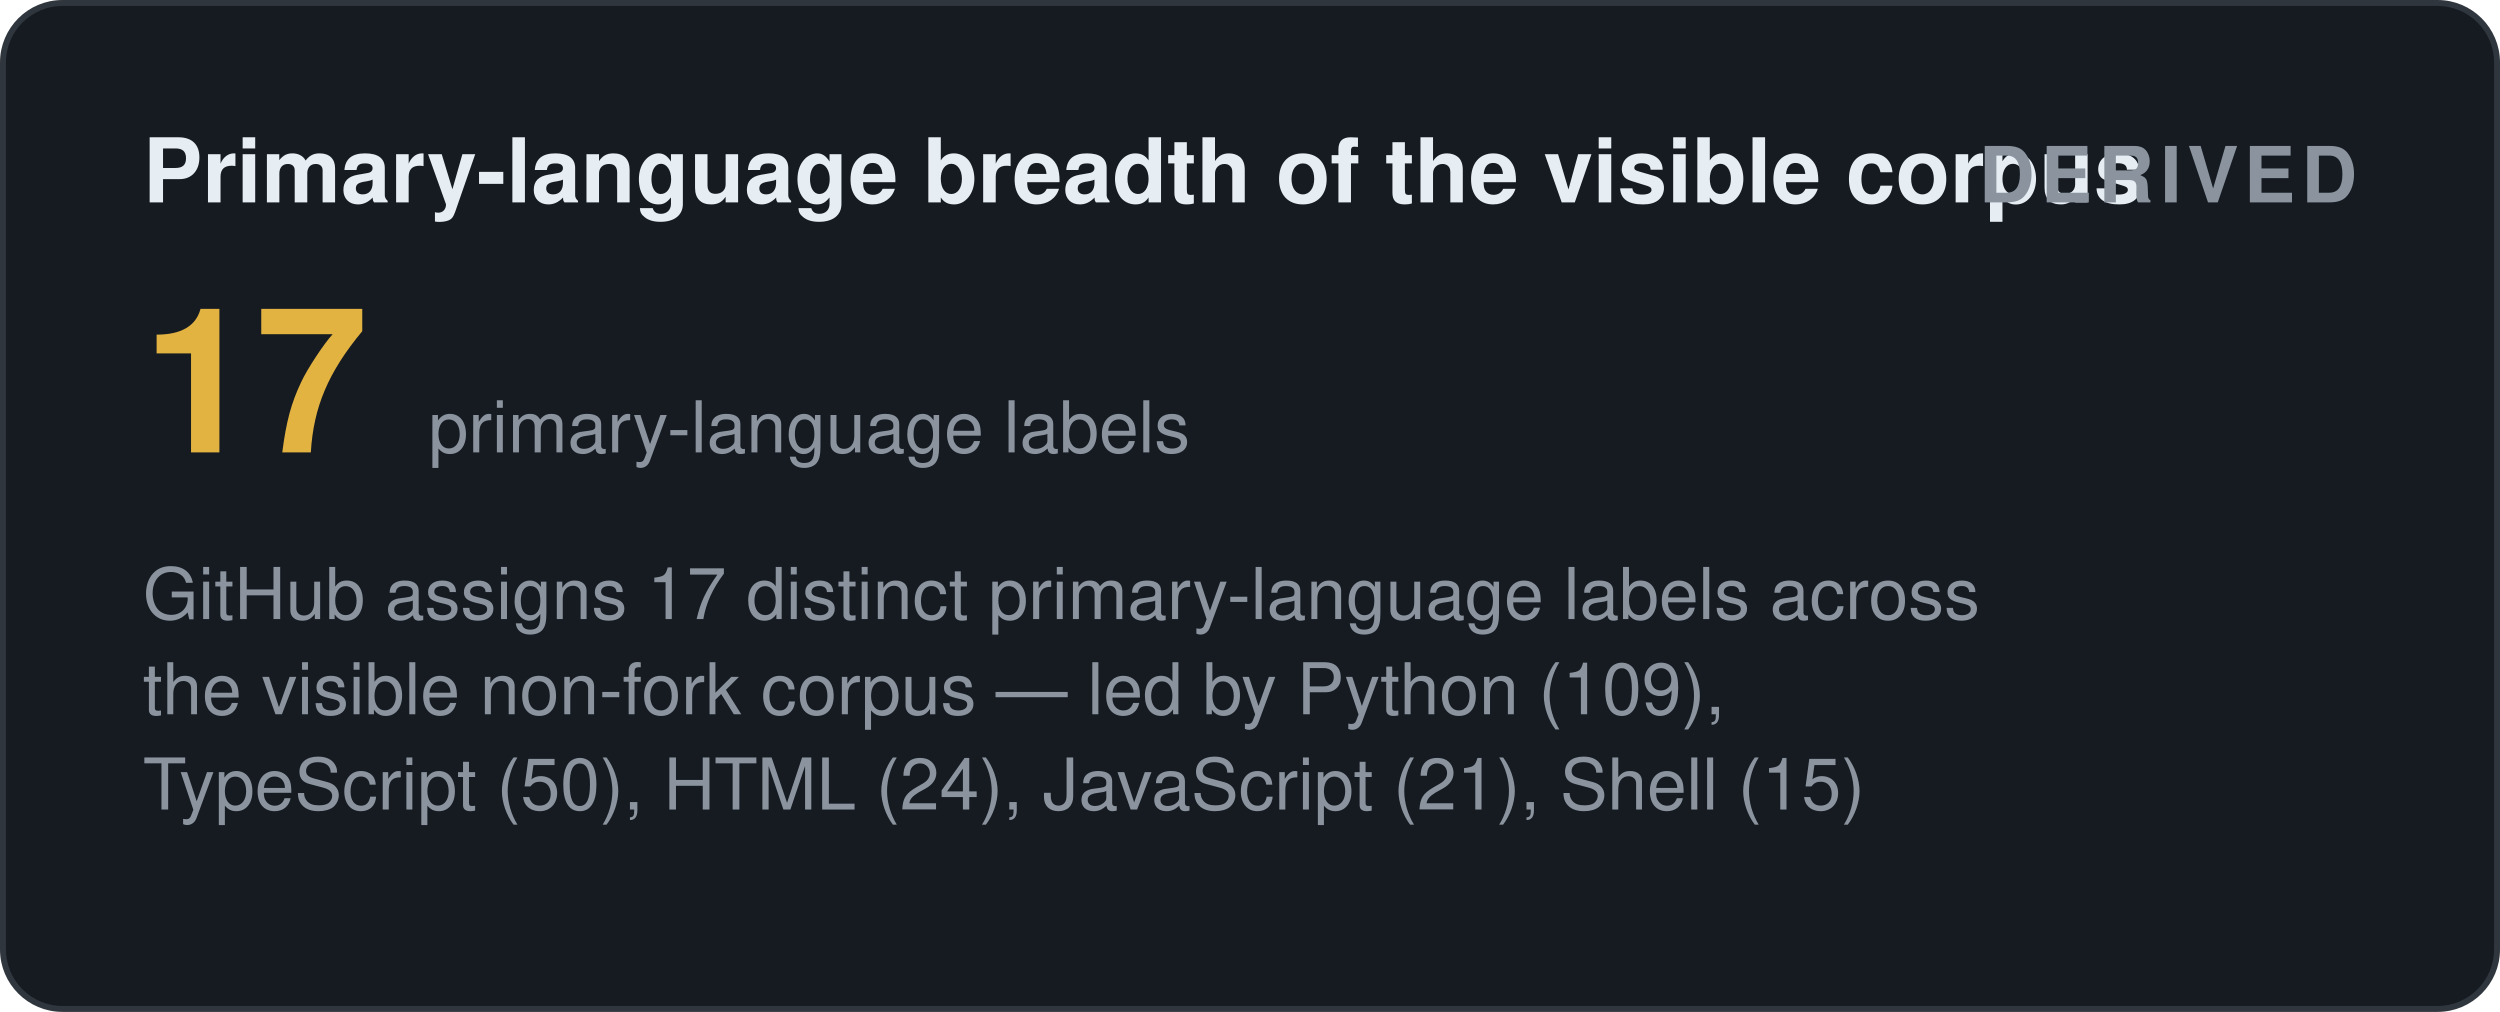
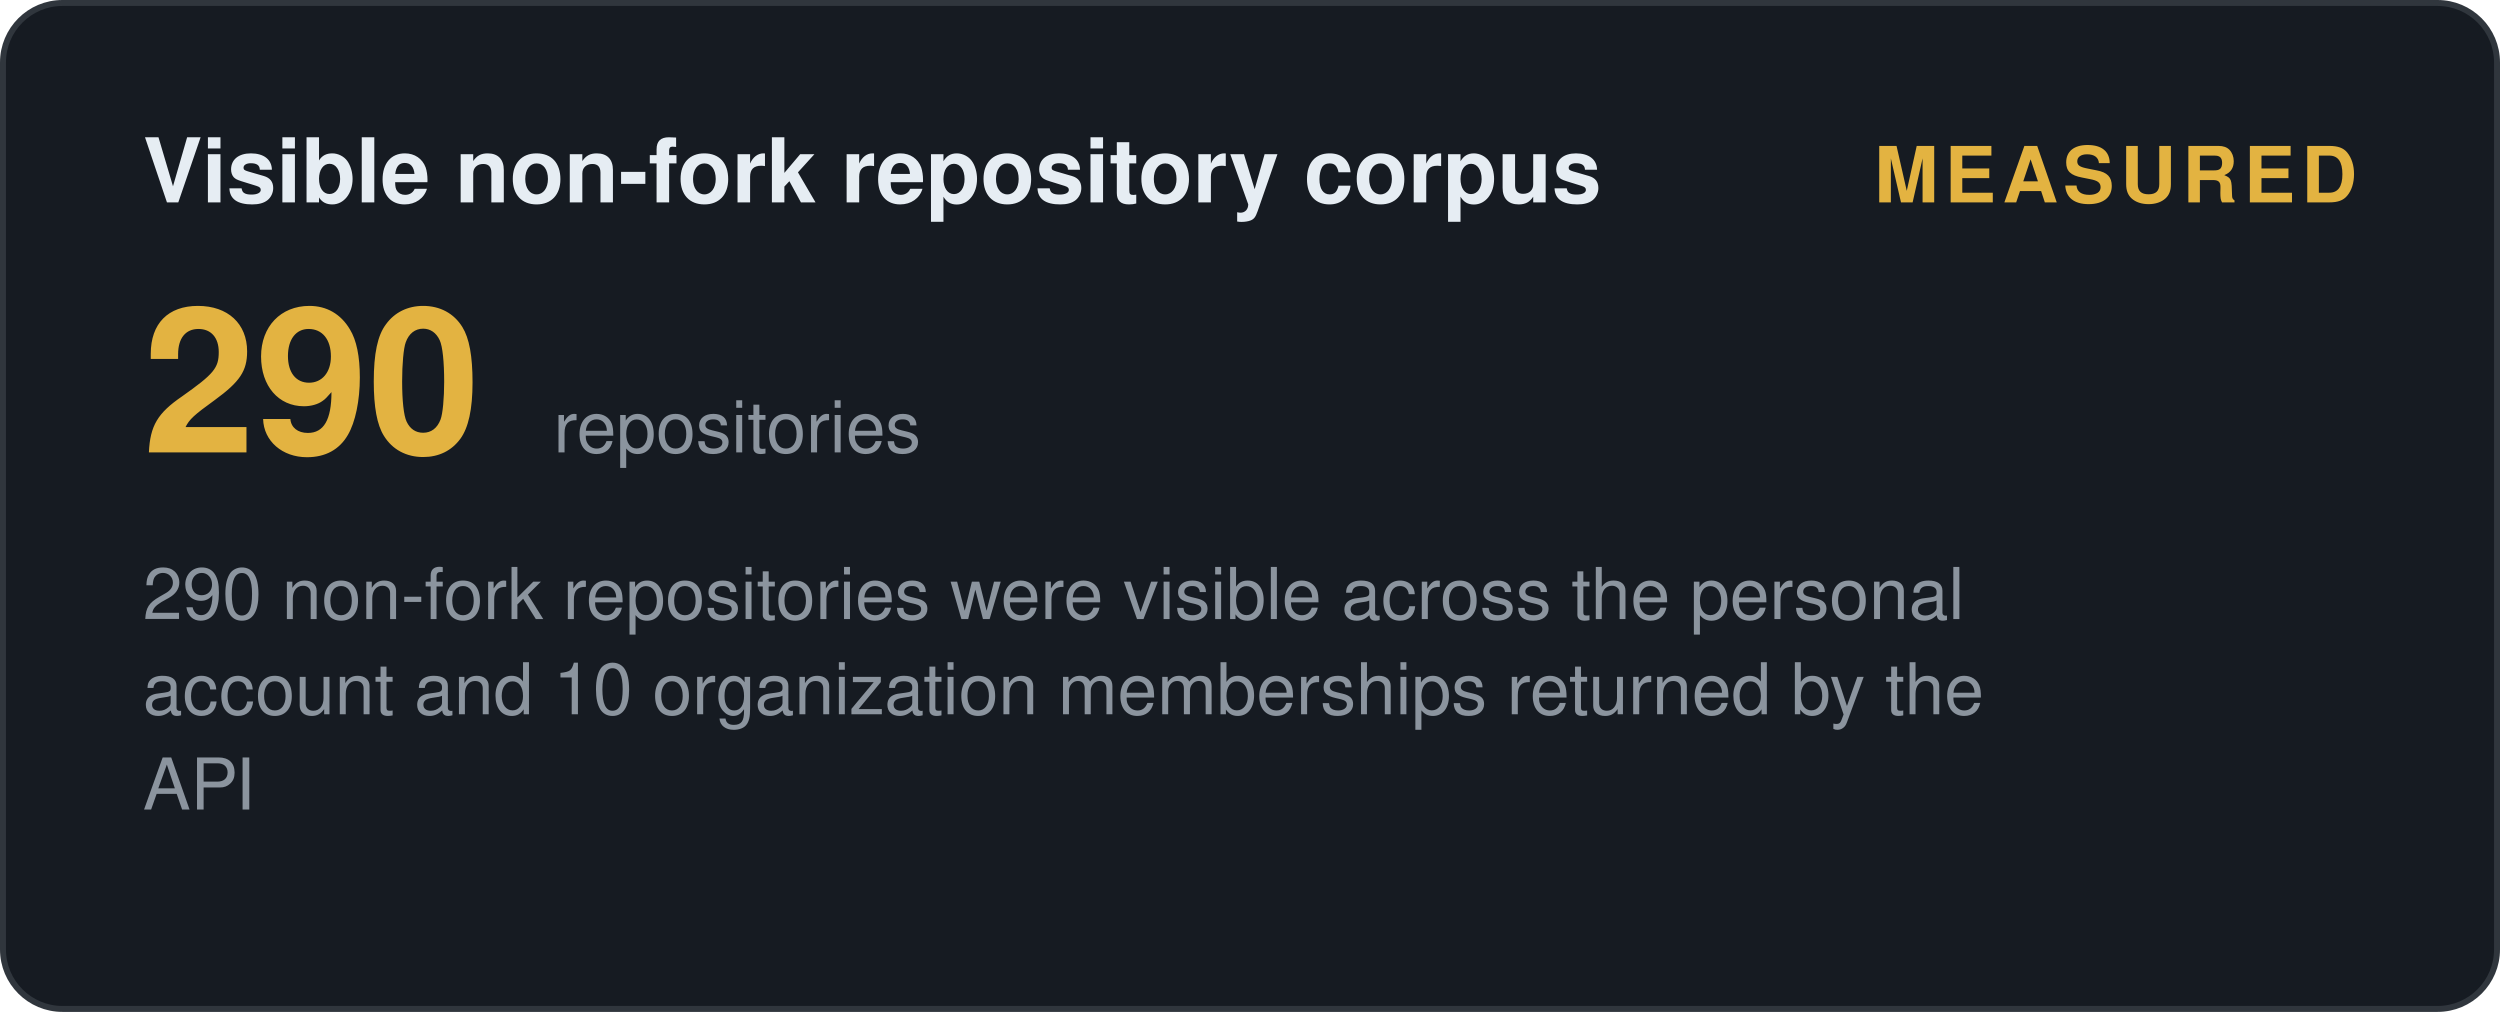
- <svg xmlns="http://www.w3.org/2000/svg" width="420" height="170" viewBox="0 0 420 170" role="img" aria-label="Primary-language breadth of the visible corpus: derived">
+ <svg xmlns="http://www.w3.org/2000/svg" width="420" height="170" viewBox="0 0 420 170" role="img" aria-label="Visible non-fork repository corpus: measured">
  <style>
    .t { font: 600 15px 'Segoe UI', Helvetica, Arial, sans-serif; fill: #e6edf3; }
    .big { font: 700 34px 'Segoe UI', Helvetica, Arial, sans-serif; fill: #e3b341; }
    .status { font: 700 13px 'Segoe UI', Helvetica, Arial, sans-serif; letter-spacing: 1px; }
    .ev { font: 400 12px 'Segoe UI', Helvetica, Arial, sans-serif; fill: #8b949e; }
    .fade { opacity: 1; }
  </style>
  <defs>
    <linearGradient id="shL" x1="0%" y1="0%" x2="100%" y2="0%">
      <stop offset="0%" stop-color="#9e7b2a" />
      <stop offset="50%" stop-color="#e3b341">
        <animate attributeName="offset" values="0.2;0.8;0.2" dur="6s" repeatCount="indefinite" />
      </stop>
      <stop offset="100%" stop-color="#9e7b2a" />
    </linearGradient>
  </defs>
  <rect width="419" height="169" x="0.5" y="0.5" rx="10" fill="#161b22" stroke="#30363d" />
-   <text class="t fade" x="24" y="34">Primary-language breadth of the visible corpus</text>
-   <text class="status fade d1" x="396" y="34" text-anchor="end" fill="#8b949e">DERIVED</text>
-   <text class="big fade d1" x="24" y="76">17</text>
-   <text class="ev fade d2" x="72" y="76">primary-language labels</text>
-   <text class="ev fade d2" x="24" y="104">GitHub assigns 17 distinct primary-language labels across</text>
-   <text class="ev fade d3" x="24" y="120">the visible non-fork corpus — led by Python (109),</text>
-   <text class="ev fade d4" x="24" y="136">TypeScript (50), HTML (24), JavaScript (21), Shell (15)</text>
+   <text class="t fade" x="24" y="34">Visible non-fork repository corpus</text>
+   <text class="status fade d1" x="396" y="34" text-anchor="end" fill="#e3b341">MEASURED</text>
+   <text class="big fade d1" x="24" y="76">290</text>
+   <text class="ev fade d2" x="93" y="76">repositories</text>
+   <text class="ev fade d2" x="24" y="104">290 non-fork repositories were visible across the personal</text>
+   <text class="ev fade d3" x="24" y="120">account and 10 organization memberships returned by the</text>
+   <text class="ev fade d4" x="24" y="136">API</text>
</svg>
